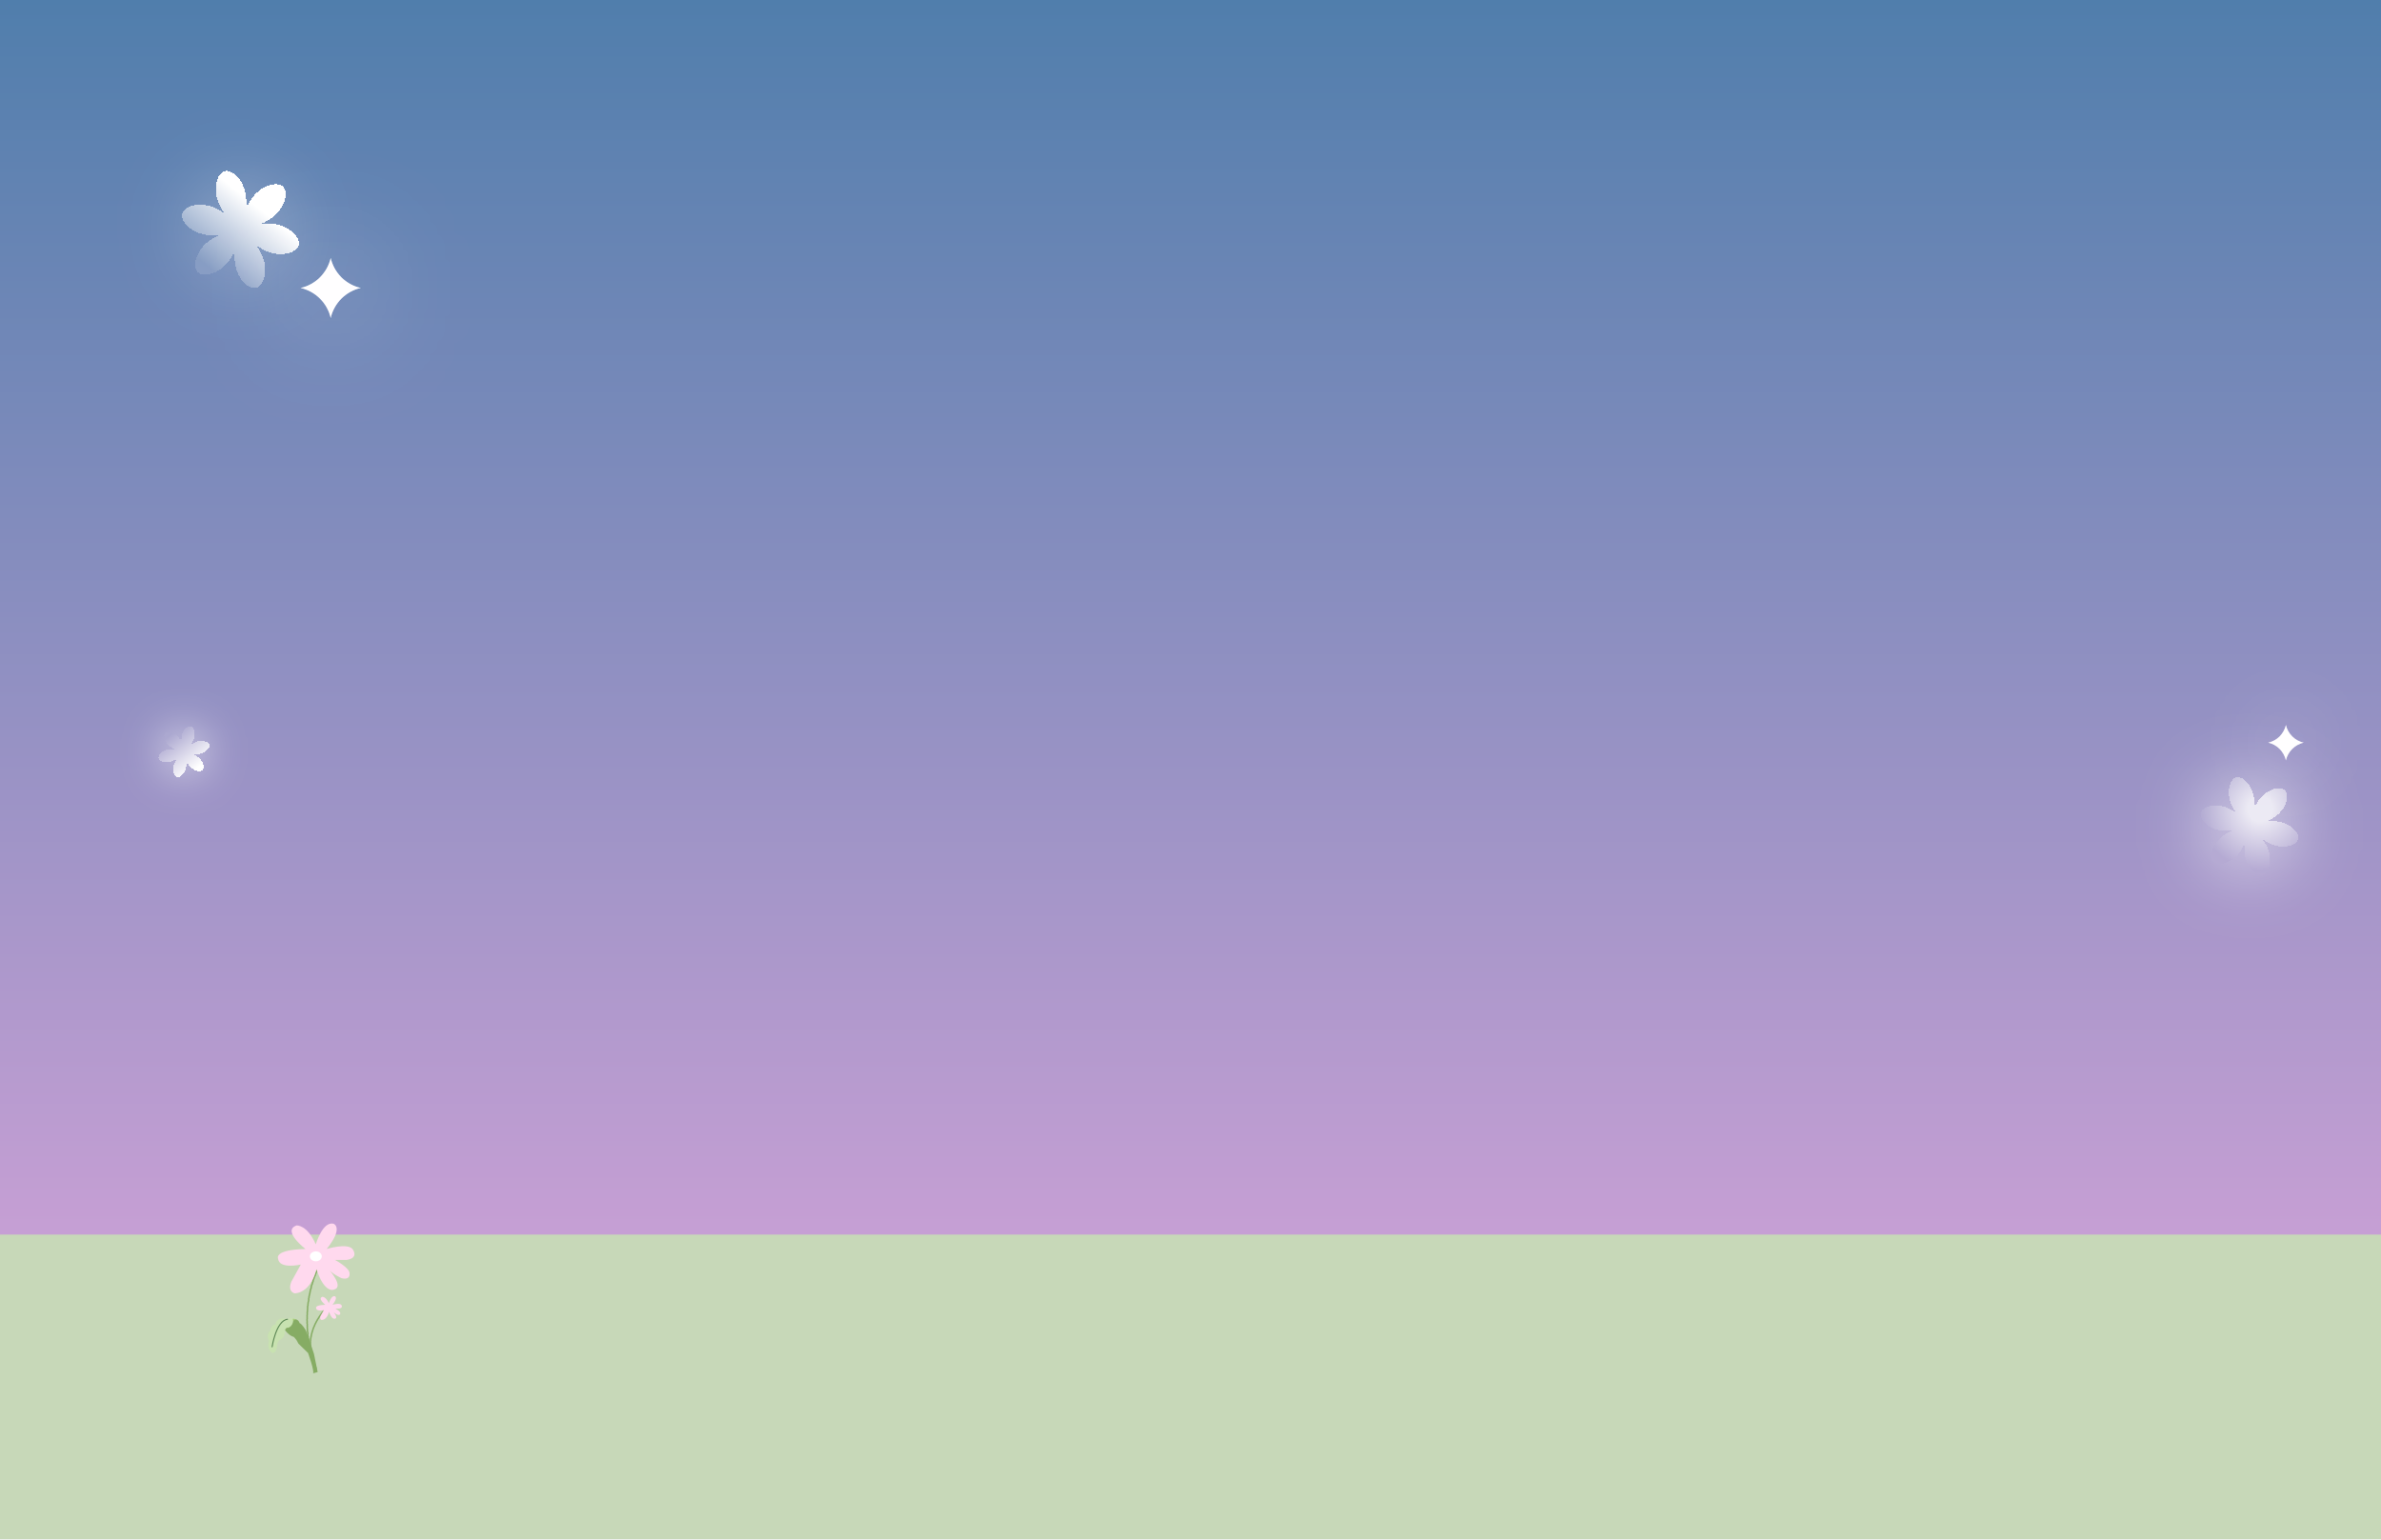
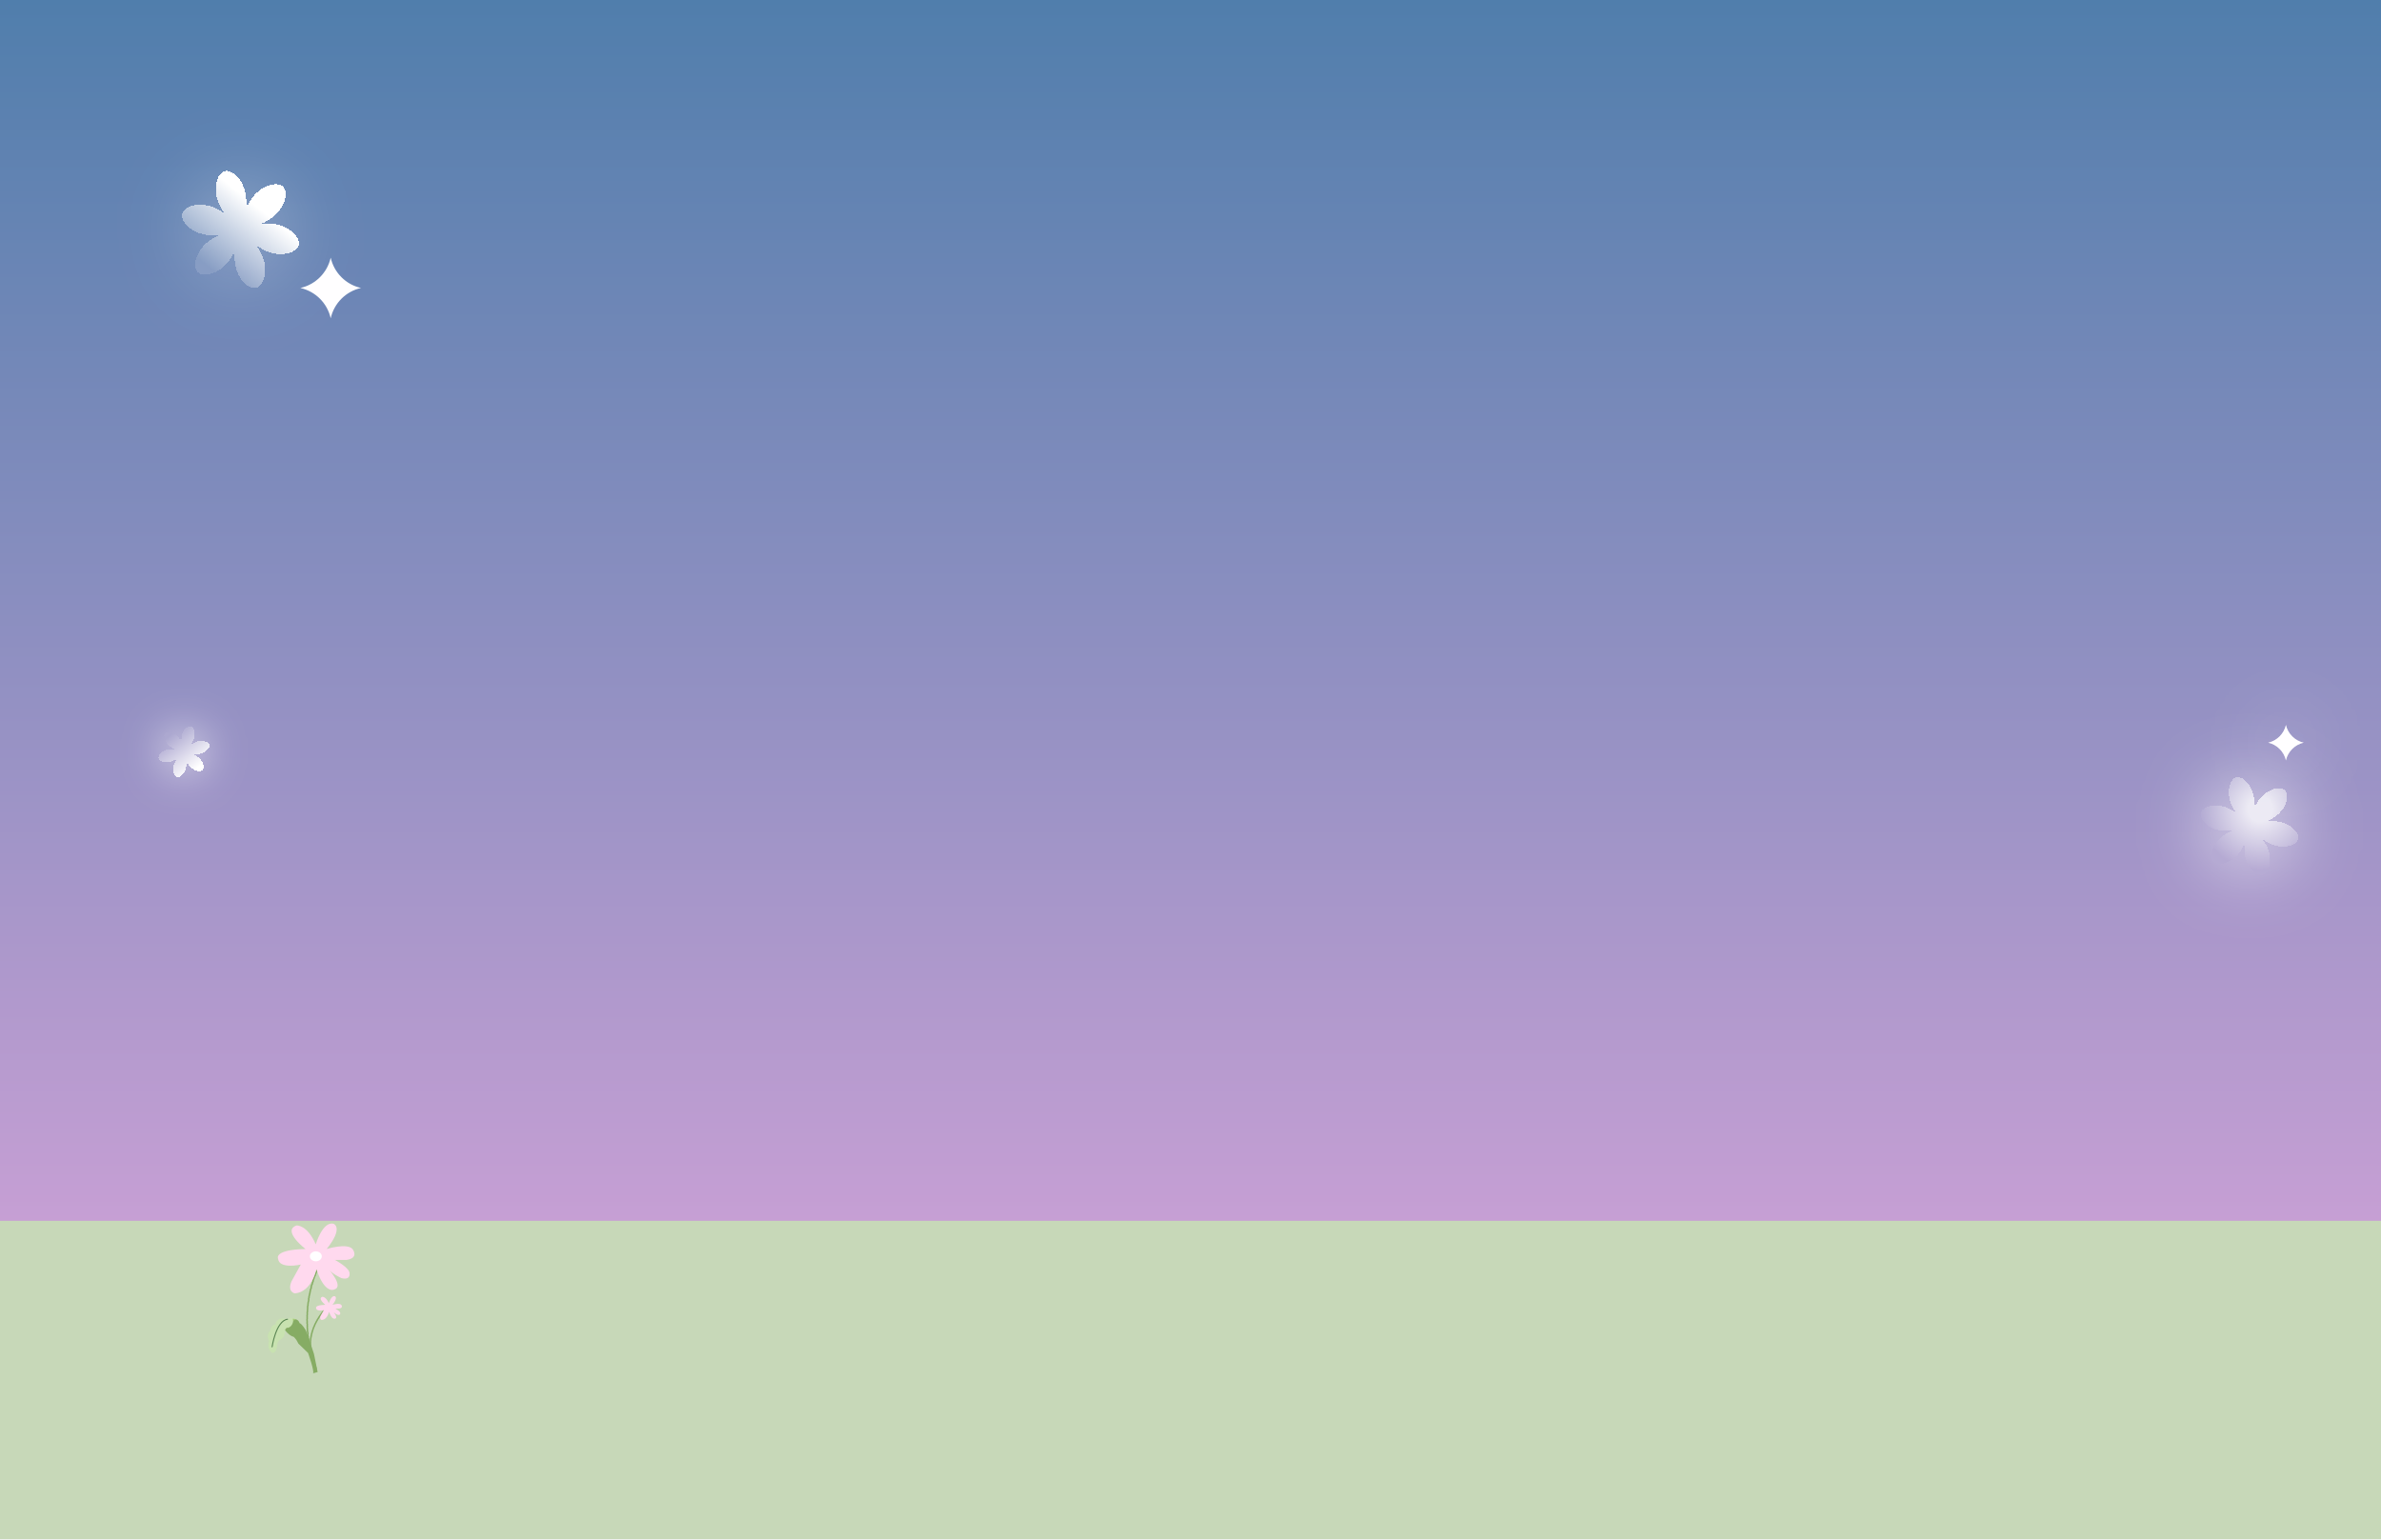
<svg xmlns="http://www.w3.org/2000/svg" width="1728" height="1117" viewBox="0 0 1728 1117" fill="none">
  <rect width="1728" height="1117" fill="#C7D8B8" />
-   <path d="M0 0H1728V896H0V0Z" fill="url(#paint0_linear_792_1614)" />
+   <path d="M0 0H1728V886H0V0Z" fill="url(#paint0_linear_792_1614)" />
  <path d="M233.506 915.35L233.133 915.814L232.902 916.319L232.631 916.812L232.42 917.32L232.023 917.784L231.802 918.289L231.635 918.805L231.398 919.307L230.988 919.774L230.827 920.291L230.752 920.821L230.379 921.299L230.078 921.791L229.869 922.298L229.832 922.829L229.599 923.332L229.226 923.815L229.189 924.344L228.95 924.846L228.799 925.359L228.662 925.872L228.33 926.365L228.168 926.876L227.921 927.379L227.808 927.895L227.627 928.405L227.385 928.91L227.187 929.419L227.257 929.945L227.037 930.453L226.735 930.955L226.746 931.475L226.565 931.985L226.279 932.49L226.112 933.002L225.996 933.516L225.836 934.028L225.859 934.544L225.799 935.058L225.486 935.568L225.335 936.081L225.267 936.593L225.212 937.106L224.969 937.619L224.959 938.131L224.91 938.643L224.669 939.158L224.655 939.669L224.477 940.183L224.382 940.696L224.236 941.21L224.292 941.717L224.1 942.234L223.978 942.748L224.1 943.25L224.014 943.761L223.912 944.274L223.809 944.786L223.61 945.305L223.629 945.811L223.496 946.327L223.506 946.832L223.525 947.335L223.289 947.861L223.305 948.364L223.228 948.877L223.238 949.381L223.237 949.885L223.201 950.393L223.125 950.905L223.138 951.408L223.164 951.908L222.904 952.443L223.01 952.934L223.046 953.433L222.927 953.952L223.032 954.441L222.855 954.969L222.907 955.465L222.994 955.956L222.857 956.479L222.985 956.962L222.831 957.49L222.857 957.989L222.874 958.49L222.908 958.986L223.009 959.473L222.804 960.012L222.91 960.497L223.042 960.975L223.032 961.48L222.955 961.998L223.1 962.473L222.934 963.009L223.025 963.494L223.09 963.985L223 964.508L223.155 964.979L223.158 965.482L223.101 966L223.207 966.48L223.389 966.944L223.392 967.448L223.516 967.922L223.428 968.448L223.391 968.962L223.561 969.426L223.566 969.93L223.772 970.385L223.621 970.928L223.722 971.41L223.996 971.845L224.034 972.341L224.139 972.82L224.081 973.342L224.322 973.785L224.215 974.321L224.252 974.819L224.452 975.271L224.403 975.795L224.574 976.254L224.698 976.728L224.933 977.168L224.872 977.697L224.956 978.181L225.197 978.618L225.105 979.158L225.305 979.607L225.444 980.076L225.595 980.538L225.558 981.062L225.908 981.461L225.923 981.969L226.103 982.422L226.129 982.927L226.274 983.393L226.371 983.874L226.572 984.321L226.516 984.855L226.673 985.316L227.027 985.708L226.984 986.241L227.107 986.714L227.36 987.14L227.348 987.662L227.748 988.033L227.729 988.559L227.869 989.027L227.95 989.517L228.301 989.904L228.51 990.345L228.665 990.806L228.588 991.357L228.904 991.757L228.983 992.248L229.227 992.676L229.332 993.158" stroke="#86AC64" stroke-width="1.054" stroke-linecap="round" stroke-linejoin="round" />
  <path d="M236.654 949.336L236.386 949.57L236.197 949.807L235.987 950.042L235.811 950.278L235.527 950.515L235.345 950.75L235.194 950.986L235.003 951.222L234.712 951.461L234.565 951.695L234.467 951.928L234.197 952.167L233.968 952.405L233.793 952.641L233.718 952.87L233.53 953.106L233.259 953.348L233.184 953.575L232.992 953.812L232.851 954.044L232.718 954.275L232.471 954.517L232.323 954.75L232.126 954.988L232.007 955.218L231.849 955.451L231.654 955.689L231.485 955.925L231.475 956.141L231.293 956.378L231.063 956.62L231.018 956.84L230.86 957.074L230.638 957.316L230.488 957.55L230.368 957.779L230.221 958.012L230.184 958.228L230.097 958.452L229.86 958.699L229.719 958.931L229.627 959.155L229.544 959.378L229.347 959.62L229.291 959.838L229.211 960.06L229.016 960.302L228.957 960.52L228.799 960.755L228.692 960.982L228.554 961.214L228.537 961.423L228.371 961.662L228.247 961.891L228.27 962.092L228.168 962.317L228.057 962.545L227.945 962.772L227.774 963.012L227.735 963.224L227.605 963.456L227.56 963.669L227.522 963.881L227.329 964.127L227.289 964.338L227.192 964.563L227.148 964.776L227.097 964.99L227.026 965.209L226.929 965.433L226.887 965.645L226.853 965.854L226.645 966.107L226.66 966.304L226.632 966.512L226.509 966.744L226.523 966.941L226.365 967.182L226.347 967.387L226.351 967.587L226.217 967.822L226.246 968.014L226.102 968.253L226.067 968.462L226.028 968.673L225.999 968.879L226.011 969.076L225.835 969.324L225.85 969.519L225.882 969.709L225.826 969.924L225.729 970.151L225.768 970.338L225.616 970.582L225.622 970.778L225.612 970.98L225.507 971.211L225.553 971.395L225.504 971.608L225.419 971.833L225.435 972.026L225.498 972.204L225.45 972.418L225.477 972.606L225.372 972.838L225.299 973.059L225.355 973.239L225.307 973.452L225.385 973.625L225.241 973.87L225.254 974.064L225.375 974.221L225.348 974.428L225.364 974.62L225.277 974.847L225.377 975.011L225.26 975.249L225.233 975.456L225.308 975.628L225.226 975.855L225.283 976.033L225.31 976.221L225.407 976.384L225.318 976.614L225.321 976.811L225.421 976.973L225.312 977.211L225.388 977.381L225.424 977.566L225.469 977.747L225.395 977.973L225.564 978.107L225.523 978.321L225.585 978.495L225.551 978.707L225.591 978.889L225.602 979.084L225.677 979.253L225.591 979.485L225.639 979.665L225.812 979.796L225.733 980.026L225.76 980.214L225.869 980.37L225.81 980.592L226.012 980.71L225.949 980.935L225.986 981.119L225.986 981.319L226.157 981.448L226.238 981.614L226.285 981.794L226.185 982.036L226.334 982.173L226.332 982.374L226.436 982.531L226.451 982.725" stroke="#86AC64" stroke-width="1.054" stroke-linecap="round" stroke-linejoin="round" />
  <path d="M211.134 957.986L212.68 959.369L214.863 958.176L214.79 957.52L212.722 956.922L211.134 957.986Z" fill="#A0C871" />
  <path d="M205.048 962.802C205.048 962.802 208.644 969.14 213.126 970.207C213.126 970.207 215.234 972.061 216.46 974.978C216.46 974.978 215.503 974.26 223.568 981.928C223.568 981.928 228.333 995.205 227.198 996.715L230.534 995.751L227.85 982.607C227.85 982.607 223.309 968.53 222.016 965.633C222.016 965.633 219.365 960.938 217.399 960.239C217.399 960.239 216.908 958.133 214.795 957.534L205.052 962.815L205.048 962.802Z" fill="#86AC64" />
  <path d="M208.661 957.463C208.661 957.463 208.416 957.376 208.019 957.274C206.798 956.965 204.104 956.49 202.102 957.746C202.102 957.746 199.081 959.801 200.302 961.177C200.302 961.177 196.606 961.252 196.144 965.752C196.144 965.752 192.651 968.765 195.324 973.179C195.324 973.179 192.991 978.58 197.542 981.818C197.542 981.818 200.332 982.827 201.12 976.863C201.12 976.863 200.771 973.42 203.586 972.231C203.586 972.231 207.218 970.359 206.761 965.578C206.761 965.578 207.546 963.16 208.999 963.663C208.999 963.663 212.269 963.077 212.812 958.554C212.812 958.554 211.255 956.728 214.777 957.525C214.777 957.525 210.146 955.737 208.644 957.454L208.661 957.463Z" fill="#C8E2B0" />
  <path d="M197.482 977.455C197.482 977.455 200.298 958.585 208.645 957.468" stroke="#5A8552" stroke-width="0.769" stroke-miterlimit="10" stroke-linecap="round" />
  <path d="M221.708 906.471C221.708 906.471 204.384 893.178 215.215 889.393C215.215 889.393 222.908 888.685 229.155 903.086C229.155 903.086 234.201 886.008 242.14 888.193C242.14 888.193 249.587 890.839 237.094 906.471C237.094 906.471 251.772 901.917 255.834 906.471C255.834 906.471 261.003 912.995 251.495 914.41H243.094C243.094 914.41 254.387 920.411 253.68 924.503C253.68 924.503 254.357 929.211 247.895 927.642C247.895 927.642 240.448 924.503 237.309 919.703C237.309 919.703 250.295 933.642 242.602 935.827C242.602 935.827 235.863 939.674 229.616 921.149C229.616 921.149 226.262 937.735 213.984 938.689C213.984 938.689 208.353 937.735 211.523 930.042L218.292 917.764C218.292 917.764 202.476 921.426 201.768 913.364C201.768 913.364 198.63 906.964 221.739 906.471H221.708Z" fill="#FFD9EE" />
  <path d="M236.134 946.99C236.134 946.99 230.283 942.456 233.941 941.165C233.941 941.165 236.539 940.923 238.649 945.836C238.649 945.836 240.353 940.01 243.035 940.755C243.035 940.755 245.549 941.658 241.33 946.99C241.33 946.99 246.287 945.437 247.659 946.99C247.659 946.99 249.405 949.216 246.194 949.698H243.357C243.357 949.698 247.171 951.745 246.932 953.141C246.932 953.141 247.16 954.747 244.978 954.212C244.978 954.212 242.463 953.141 241.403 951.504C241.403 951.504 245.788 956.259 243.19 957.004C243.19 957.004 240.915 958.316 238.805 951.997C238.805 951.997 237.672 957.655 233.526 957.98C233.526 957.98 231.624 957.655 232.694 955.031L234.981 950.843C234.981 950.843 229.639 952.092 229.4 949.342C229.4 949.342 228.34 947.158 236.144 946.99H236.134Z" fill="#FFD9EE" />
  <path d="M229.218 915.396C231.614 915.396 233.556 913.784 233.556 911.796C233.556 909.807 231.614 908.195 229.218 908.195C226.821 908.195 224.879 909.807 224.879 911.796C224.879 913.784 226.821 915.396 229.218 915.396Z" fill="white" />
  <g filter="url(#filter0_d_792_1614)">
    <path d="M1625.55 618.454C1627.06 616.374 1628.26 614.124 1629.19 611.925C1628.92 614.3 1628.83 616.844 1629.11 619.401C1630.22 629.521 1637.58 636.081 1642.1 634.852C1646.63 633.623 1649.66 624.24 1645.49 614.951C1644.51 612.754 1643.25 610.727 1641.91 608.912C1643.73 610.252 1645.75 611.508 1647.95 612.494C1657.24 616.659 1666.62 613.628 1667.85 609.104C1669.08 604.58 1662.52 597.218 1652.4 596.111C1649.84 595.831 1647.3 595.915 1644.92 596.194C1647.12 595.256 1649.37 594.064 1651.45 592.55C1659.68 586.56 1661.72 576.911 1658.4 573.596C1655.09 570.281 1645.44 572.315 1639.45 580.546C1637.94 582.626 1636.74 584.876 1635.81 587.074C1636.08 584.7 1636.17 582.155 1635.89 579.598C1634.78 569.478 1627.42 562.918 1622.9 564.148C1618.37 565.377 1615.34 574.76 1619.51 584.049C1620.49 586.247 1621.75 588.273 1623.09 590.088C1621.27 588.748 1619.25 587.492 1617.05 586.506C1607.76 582.341 1598.38 585.372 1597.15 589.896C1595.92 594.42 1602.48 601.783 1612.6 602.889C1615.16 603.169 1617.7 603.085 1620.07 602.806C1617.88 603.744 1615.63 604.936 1613.55 606.45C1605.31 612.44 1603.28 622.089 1606.6 625.404C1609.91 628.719 1619.56 626.685 1625.55 618.454Z" fill="url(#paint1_radial_792_1614)" shape-rendering="crispEdges" />
  </g>
  <g filter="url(#filter1_d_792_1614)">
    <path d="M129.878 535.623C130.667 536.707 131.288 537.879 131.777 539.025C131.632 537.788 131.588 536.461 131.734 535.129C132.31 529.855 136.147 526.436 138.505 527.077C140.862 527.717 142.442 532.608 140.271 537.448C139.758 538.593 139.103 539.649 138.405 540.595C139.351 539.897 140.407 539.242 141.552 538.729C146.393 536.558 151.283 538.138 151.923 540.495C152.564 542.853 149.145 546.689 143.871 547.266C142.538 547.412 141.212 547.368 139.975 547.223C141.121 547.712 142.293 548.333 143.377 549.122C147.667 552.243 148.726 557.272 146.999 558.999C145.271 560.727 140.243 559.667 137.121 555.377C136.333 554.294 135.711 553.121 135.223 551.975C135.368 553.213 135.412 554.539 135.266 555.871C134.689 561.145 130.853 564.564 128.495 563.923C126.138 563.283 124.558 558.393 126.729 553.552C127.242 552.406 127.897 551.351 128.595 550.405C127.649 551.103 126.594 551.758 125.448 552.271C120.607 554.442 115.717 552.862 115.077 550.505C114.436 548.147 117.855 544.311 123.129 543.734C124.461 543.588 125.787 543.632 127.025 543.777C125.879 543.288 124.706 542.667 123.623 541.878C119.333 538.757 118.273 533.728 120.001 532.001C121.728 530.273 126.757 531.333 129.878 535.623L129.878 535.623Z" fill="url(#paint2_linear_792_1614)" shape-rendering="crispEdges" />
  </g>
  <g filter="url(#filter2_d_792_1614)">
    <path d="M166.18 189.191C167.992 186.701 169.419 184.007 170.542 181.375C170.208 184.218 170.107 187.264 170.442 190.326C171.767 202.441 180.582 210.295 185.998 208.823C191.414 207.352 195.042 196.118 190.056 184.998C188.876 182.367 187.372 179.941 185.768 177.768C187.941 179.372 190.367 180.876 192.998 182.056C204.118 187.043 215.352 183.414 216.823 177.998C218.295 172.582 210.441 163.768 198.325 162.443C195.264 162.108 192.218 162.209 189.375 162.542C192.008 161.419 194.701 159.992 197.191 158.18C207.045 151.009 209.48 139.457 205.511 135.489C201.542 131.52 189.99 133.954 182.819 143.809C181.007 146.298 179.58 148.992 178.457 151.624C178.791 148.782 178.892 145.735 178.557 142.674C177.232 130.559 168.418 122.705 163.002 124.177C157.586 125.648 153.957 136.882 158.944 148.002C160.124 150.634 161.628 153.059 163.232 155.232C161.059 153.628 158.634 152.124 156.002 150.944C144.882 145.957 133.647 149.586 132.177 155.002C130.705 160.418 138.559 169.233 150.674 170.557C153.735 170.893 156.782 170.792 159.624 170.458C156.992 171.581 154.298 173.008 151.809 174.82C141.954 181.991 139.52 193.543 143.489 197.512C147.457 201.48 159.009 199.046 166.18 189.192L166.18 189.191Z" fill="url(#paint3_linear_792_1614)" shape-rendering="crispEdges" />
  </g>
  <g filter="url(#filter3_d_792_1614)">
    <path d="M1659 526C1660.45 532.486 1665.51 537.549 1672 539C1665.51 540.449 1660.45 545.514 1659 552C1657.55 545.514 1652.49 540.451 1646 539C1652.49 537.551 1657.55 532.486 1659 526Z" fill="#FFFEFF" />
  </g>
-   <g filter="url(#filter4_d_792_1614)">
-     <path d="M240 187C242.451 197.976 251.024 206.545 262 209C251.024 211.451 242.455 220.024 240 231C237.549 220.024 228.976 211.455 218 209C228.976 206.549 237.545 197.976 240 187Z" fill="#FFFEFF" />
-   </g>
+   <path d="M240 187C242.451 197.976 251.024 206.545 262 209C251.024 211.451 242.455 220.024 240 231C237.549 220.024 228.976 211.455 218 209C228.976 206.549 237.545 197.976 240 187Z" fill="#FFFEFF" />
  <defs>
    <filter id="filter0_d_792_1614" x="1547" y="514" width="171" height="171" filterUnits="userSpaceOnUse" color-interpolation-filters="sRGB">
      <feFlood flood-opacity="0" result="BackgroundImageFix" />
      <feColorMatrix in="SourceAlpha" type="matrix" values="0 0 0 0 0 0 0 0 0 0 0 0 0 0 0 0 0 0 127 0" result="hardAlpha" />
      <feOffset />
      <feGaussianBlur stdDeviation="25" />
      <feComposite in2="hardAlpha" operator="out" />
      <feColorMatrix type="matrix" values="0 0 0 0 1 0 0 0 0 1 0 0 0 0 1 0 0 0 0.8 0" />
      <feBlend mode="normal" in2="BackgroundImageFix" result="effect1_dropShadow_792_1614" />
      <feBlend mode="normal" in="SourceGraphic" in2="effect1_dropShadow_792_1614" result="shape" />
    </filter>
    <filter id="filter1_d_792_1614" x="85" y="497" width="97" height="97" filterUnits="userSpaceOnUse" color-interpolation-filters="sRGB">
      <feFlood flood-opacity="0" result="BackgroundImageFix" />
      <feColorMatrix in="SourceAlpha" type="matrix" values="0 0 0 0 0 0 0 0 0 0 0 0 0 0 0 0 0 0 127 0" result="hardAlpha" />
      <feOffset />
      <feGaussianBlur stdDeviation="15" />
      <feComposite in2="hardAlpha" operator="out" />
      <feColorMatrix type="matrix" values="0 0 0 0 1 0 0 0 0 1 0 0 0 0 1 0 0 0 0.8 0" />
      <feBlend mode="normal" in2="BackgroundImageFix" result="effect1_dropShadow_792_1614" />
      <feBlend mode="normal" in="SourceGraphic" in2="effect1_dropShadow_792_1614" result="shape" />
    </filter>
    <filter id="filter2_d_792_1614" x="82" y="74" width="185" height="185" filterUnits="userSpaceOnUse" color-interpolation-filters="sRGB">
      <feFlood flood-opacity="0" result="BackgroundImageFix" />
      <feColorMatrix in="SourceAlpha" type="matrix" values="0 0 0 0 0 0 0 0 0 0 0 0 0 0 0 0 0 0 127 0" result="hardAlpha" />
      <feOffset />
      <feGaussianBlur stdDeviation="25" />
      <feComposite in2="hardAlpha" operator="out" />
      <feColorMatrix type="matrix" values="0 0 0 0 1 0 0 0 0 1 0 0 0 0 1 0 0 0 0.3 0" />
      <feBlend mode="normal" in2="BackgroundImageFix" result="effect1_dropShadow_792_1614" />
      <feBlend mode="normal" in="SourceGraphic" in2="effect1_dropShadow_792_1614" result="shape" />
    </filter>
    <filter id="filter3_d_792_1614" x="1596" y="476" width="126" height="126" filterUnits="userSpaceOnUse" color-interpolation-filters="sRGB">
      <feFlood flood-opacity="0" result="BackgroundImageFix" />
      <feColorMatrix in="SourceAlpha" type="matrix" values="0 0 0 0 0 0 0 0 0 0 0 0 0 0 0 0 0 0 127 0" result="hardAlpha" />
      <feOffset />
      <feGaussianBlur stdDeviation="25" />
      <feComposite in2="hardAlpha" operator="out" />
      <feColorMatrix type="matrix" values="0 0 0 0 1 0 0 0 0 1 0 0 0 0 1 0 0 0 0.8 0" />
      <feBlend mode="normal" in2="BackgroundImageFix" result="effect1_dropShadow_792_1614" />
      <feBlend mode="normal" in="SourceGraphic" in2="effect1_dropShadow_792_1614" result="shape" />
    </filter>
-     <filter id="filter4_d_792_1614" x="138" y="107" width="204" height="204" filterUnits="userSpaceOnUse" color-interpolation-filters="sRGB">
-       <feFlood flood-opacity="0" result="BackgroundImageFix" />
-       <feColorMatrix in="SourceAlpha" type="matrix" values="0 0 0 0 0 0 0 0 0 0 0 0 0 0 0 0 0 0 127 0" result="hardAlpha" />
-       <feOffset />
-       <feGaussianBlur stdDeviation="40" />
-       <feComposite in2="hardAlpha" operator="out" />
-       <feColorMatrix type="matrix" values="0 0 0 0 1 0 0 0 0 1 0 0 0 0 1 0 0 0 1 0" />
-       <feBlend mode="normal" in2="BackgroundImageFix" result="effect1_dropShadow_792_1614" />
-       <feBlend mode="normal" in="SourceGraphic" in2="effect1_dropShadow_792_1614" result="shape" />
-     </filter>
-     <linearGradient id="paint0_linear_792_1614" x1="864" y1="0" x2="864" y2="896" gradientUnits="userSpaceOnUse">
+     <linearGradient id="paint0_linear_792_1614" x1="864" y1="0" x2="864" y2="886" gradientUnits="userSpaceOnUse">
      <stop stop-color="#507EAC" />
      <stop offset="1" stop-color="#C69FD4" />
    </linearGradient>
    <radialGradient id="paint1_radial_792_1614" cx="0" cy="0" r="1" gradientTransform="matrix(-27.6599 34.5625 -34.5579 -27.6534 1640.34 587.312)" gradientUnits="userSpaceOnUse">
      <stop offset="0.207" stop-color="white" stop-opacity="0.8" />
      <stop offset="1" stop-color="white" stop-opacity="0.2" />
    </radialGradient>
    <linearGradient id="paint2_linear_792_1614" x1="152" y1="569.863" x2="123.173" y2="533.838" gradientUnits="userSpaceOnUse">
      <stop offset="0.327" stop-color="white" />
      <stop offset="1" stop-color="white" stop-opacity="0.2" />
    </linearGradient>
    <linearGradient id="paint3_linear_792_1614" x1="217" y1="110.532" x2="150.776" y2="193.29" gradientUnits="userSpaceOnUse">
      <stop offset="0.471" stop-color="white" />
      <stop offset="1" stop-color="white" stop-opacity="0.2" />
    </linearGradient>
  </defs>
</svg>
